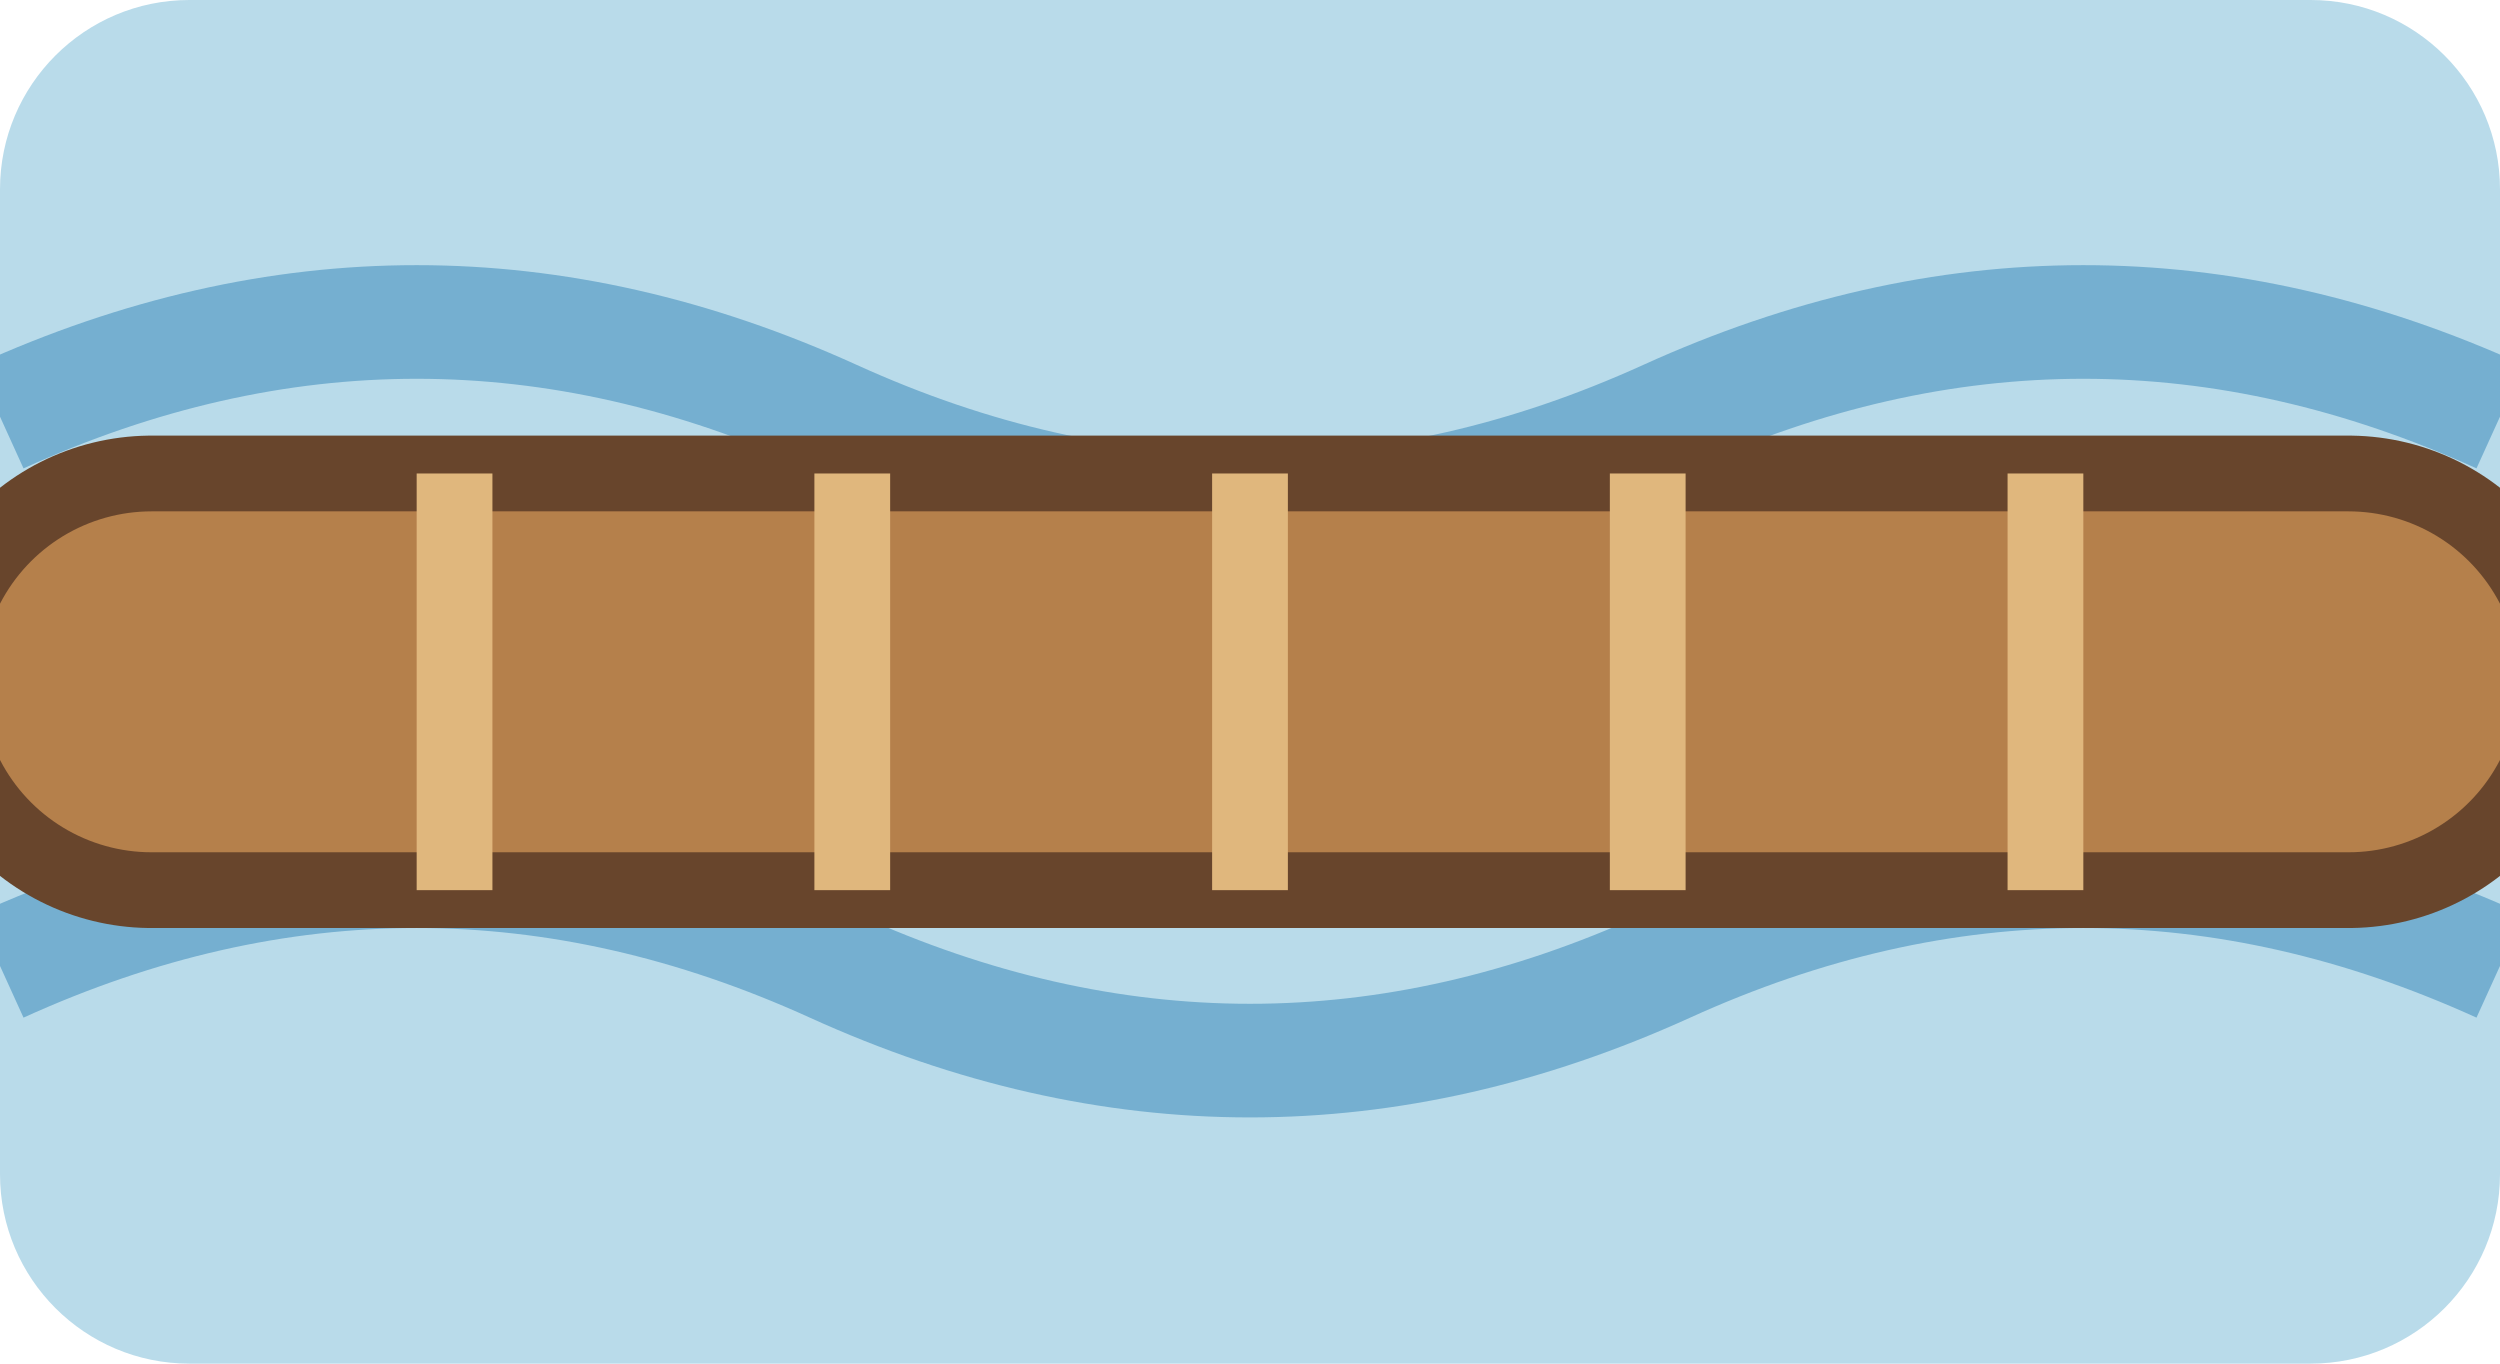
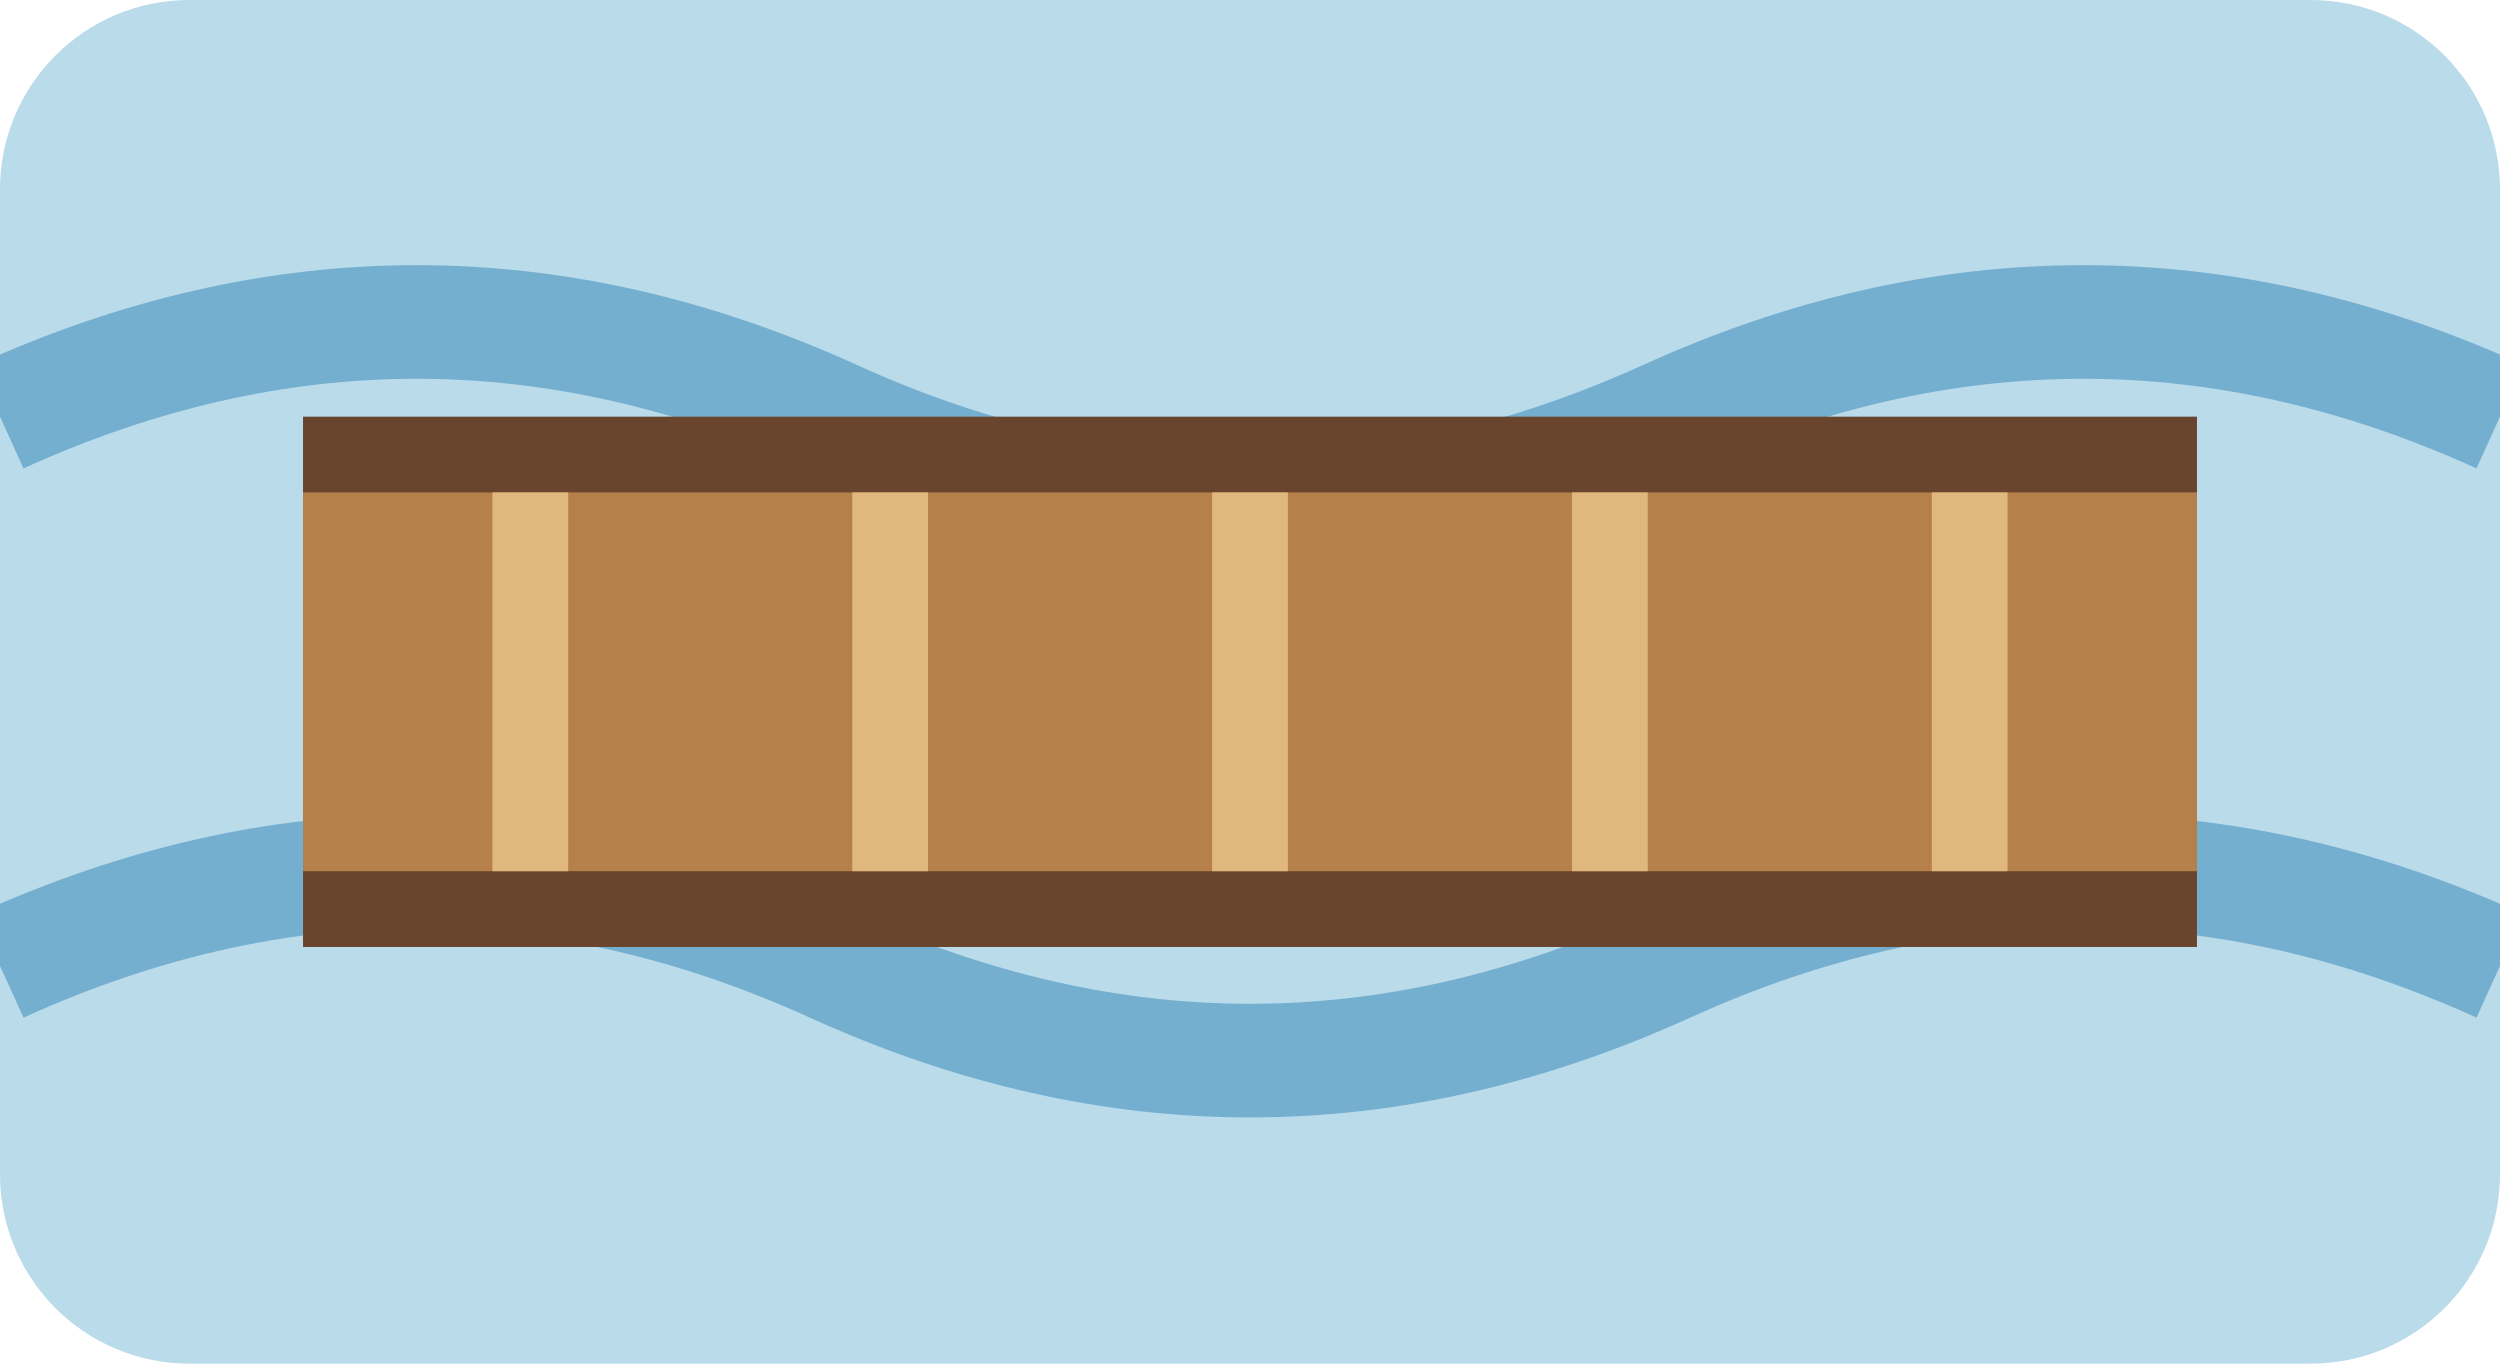
<svg xmlns="http://www.w3.org/2000/svg" width="132" height="72" viewBox="0 0 132 72">
  <rect width="132" height="72" rx="10" fill="#b9dbea" />
  <path d="M0 22 Q22 12 44 22 T88 22 T132 22 M0 51 Q22 41 44 51 T88 51 T132 51" fill="none" stroke="#75afd0" stroke-width="6" />
-   <path d="M8 36 H124" stroke="#68452c" stroke-width="26" stroke-linecap="round" />
-   <path d="M8 36 H124" stroke="#b5804b" stroke-width="18" stroke-linecap="round" />
-   <path d="M24 25 V47 M45 25 V47 M66 25 V47 M87 25 V47 M108 25 V47" stroke="#e0b77d" stroke-width="4" />
+   <path d="M16 36 H116" stroke="#68452c" stroke-width="28" stroke-linecap="butt" />
+   <path d="M16 36 H116" stroke="#b5804b" stroke-width="20" stroke-linecap="butt" />
+   <path d="M28 26 V46 M47 26 V46 M66 26 V46 M85 26 V46 M104 26 V46" stroke="#e0b77d" stroke-width="4" />
</svg>
